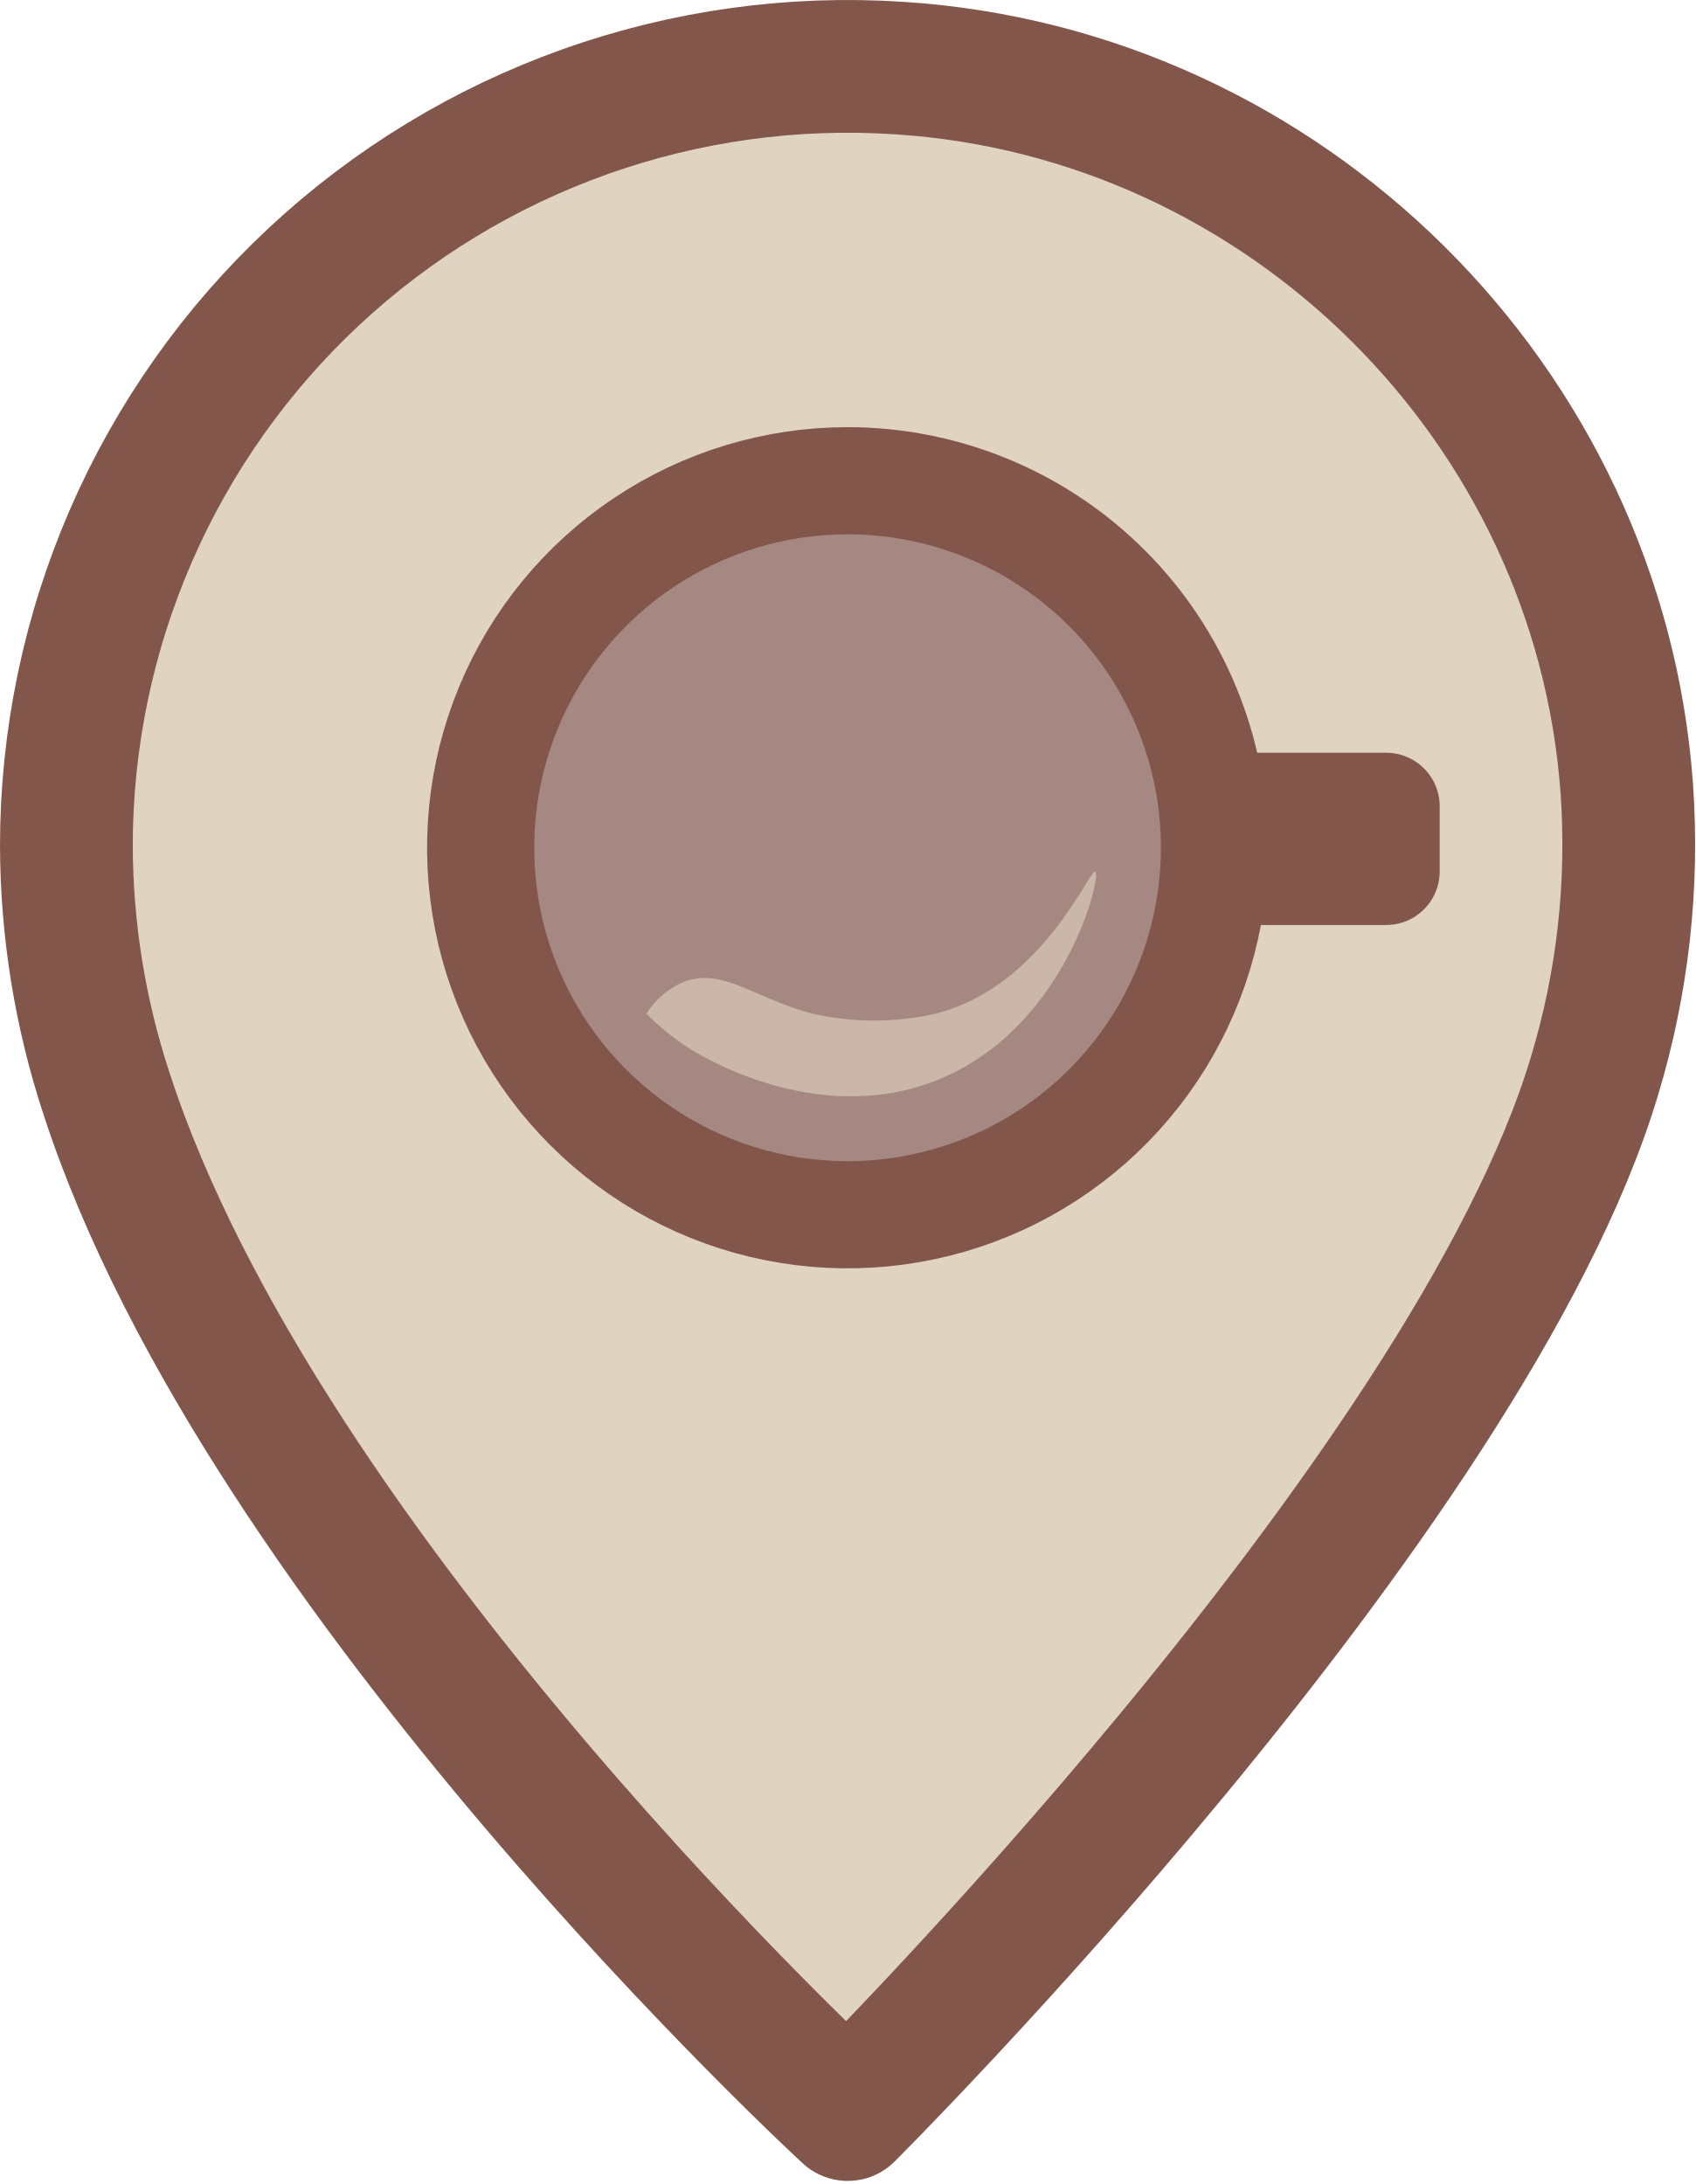
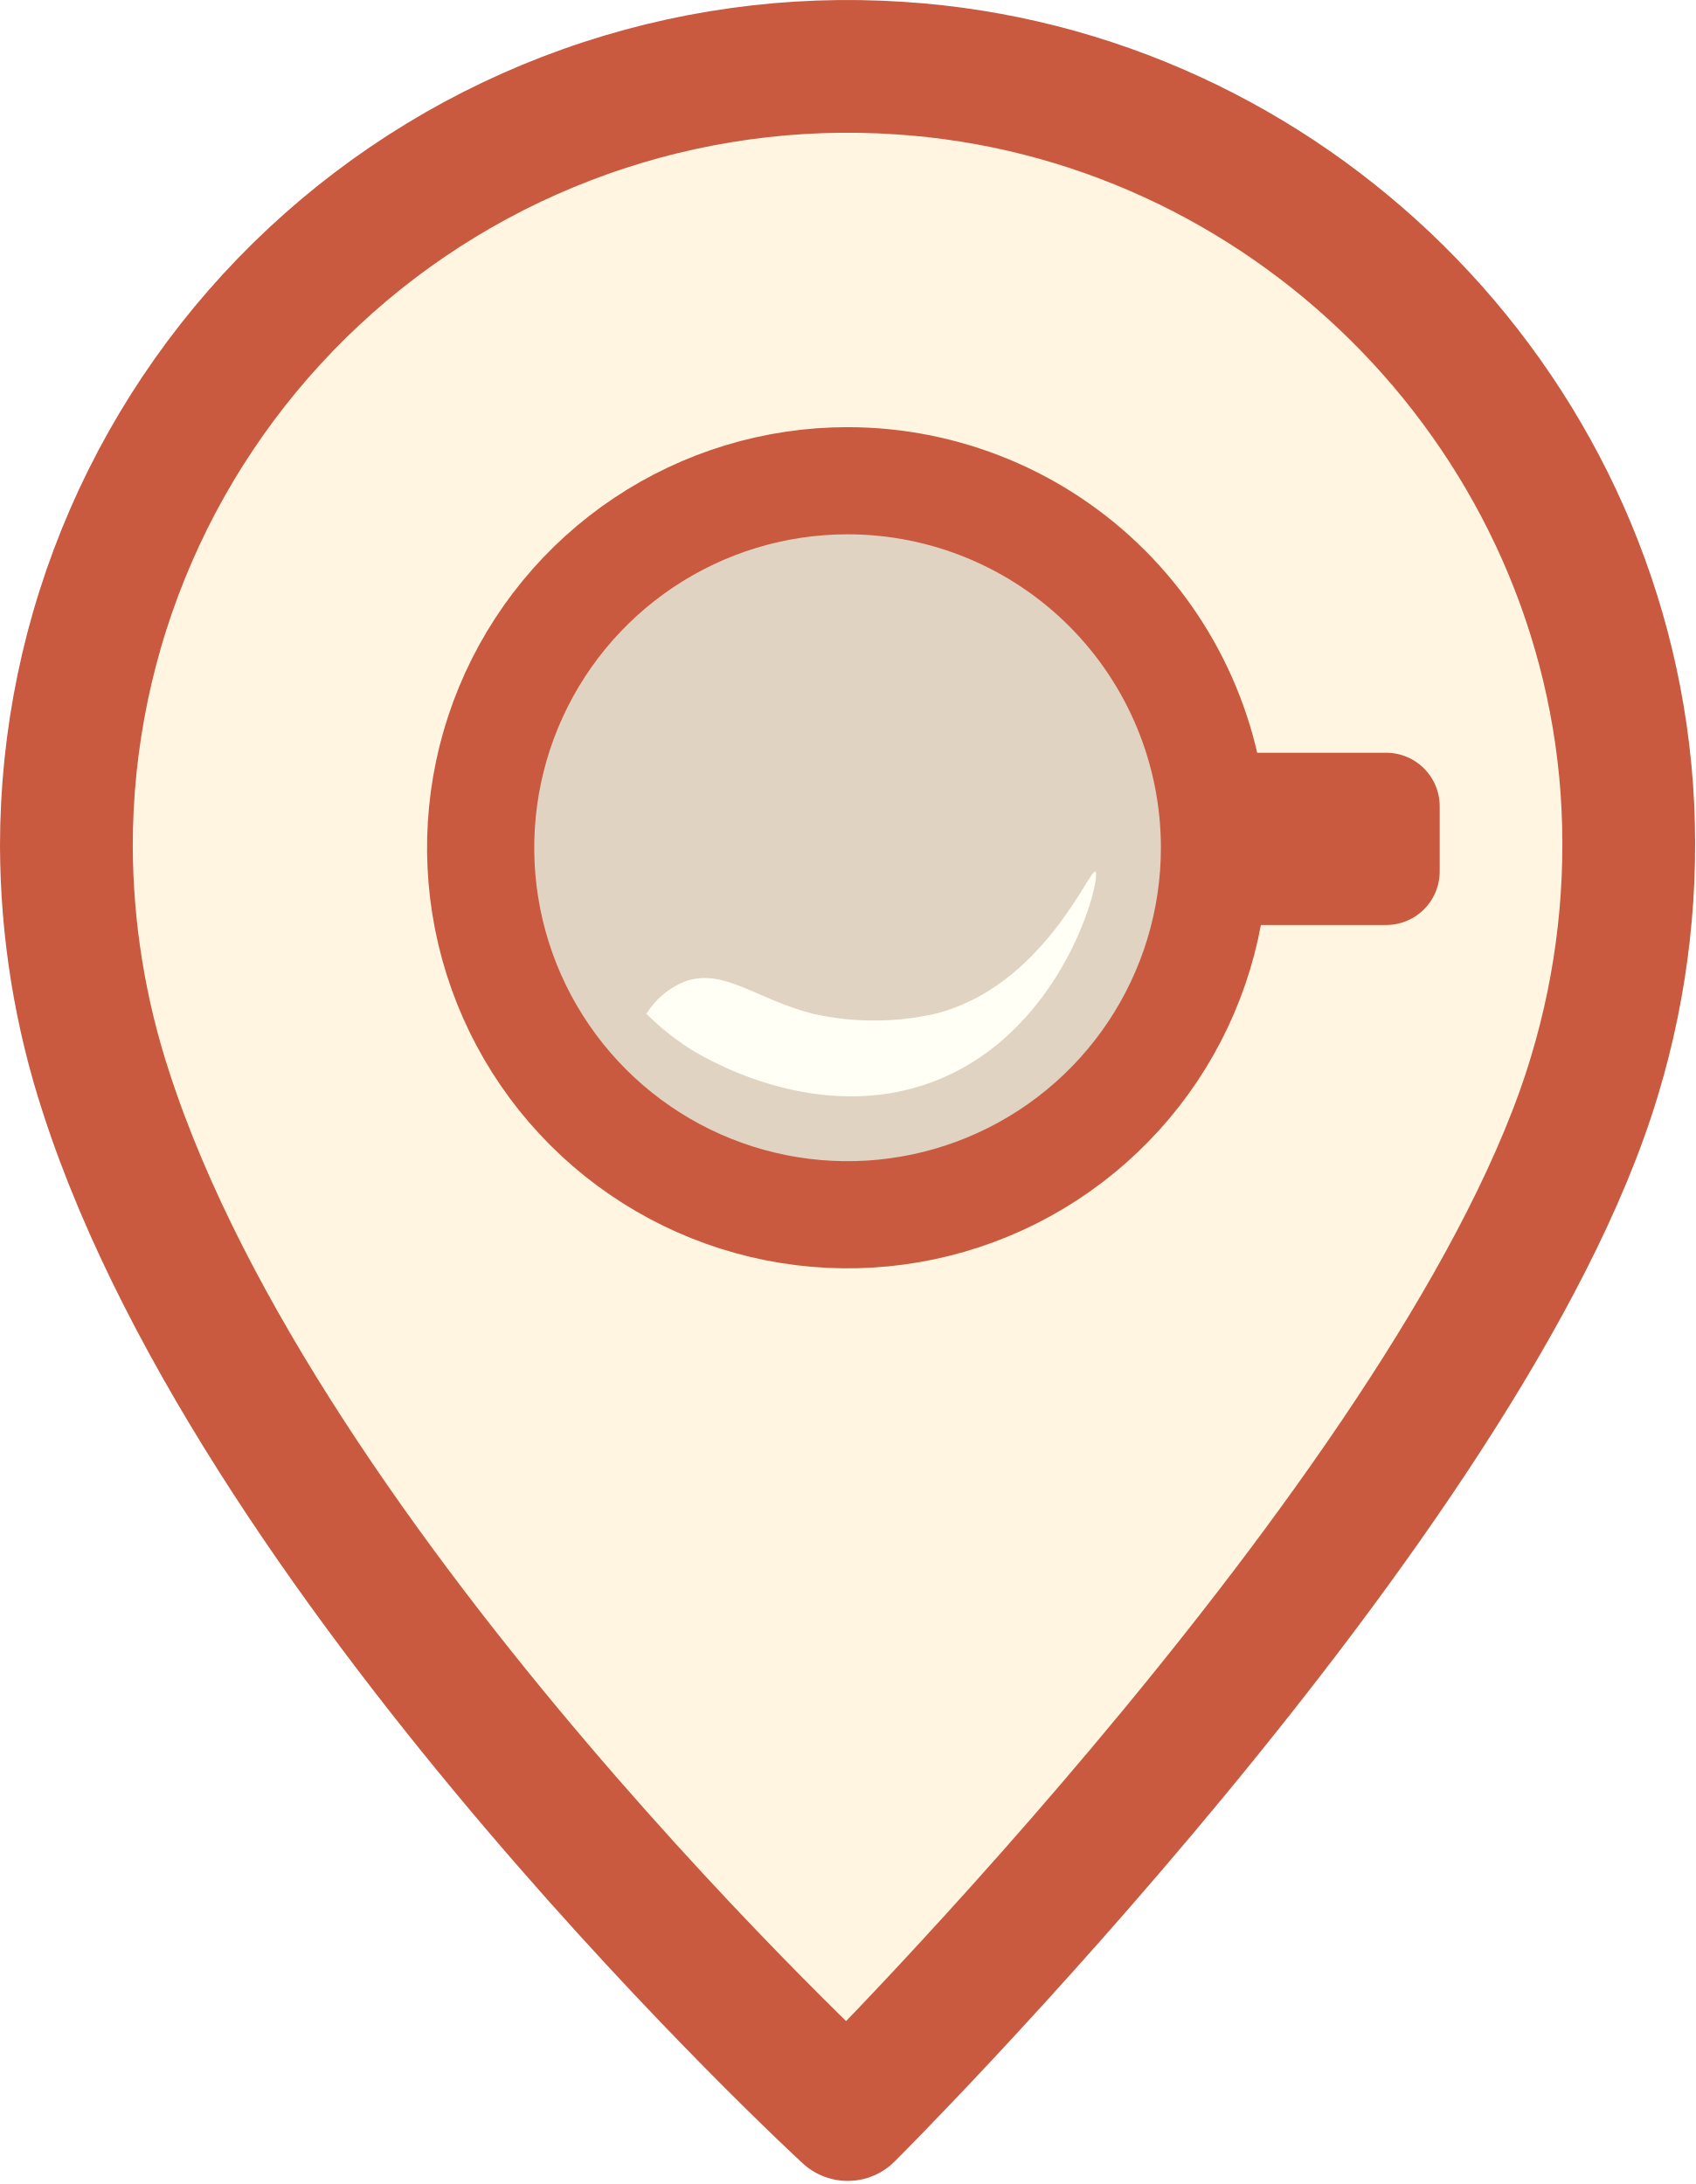
<svg xmlns="http://www.w3.org/2000/svg" width="281" height="362" viewBox="0 0 281 362" fill="none">
-   <path d="M17.618 181.163C13.279 167.948 11.046 154.135 11 140.228C11 122.534 14.64 105.029 21.695 88.797C28.749 72.565 39.068 57.952 52.011 45.864C64.954 33.775 80.246 24.468 96.94 18.52C113.634 12.573 131.373 10.11 149.059 11.286C213 15.392 264.984 66.901 269.587 130.696C270.716 146.745 268.911 162.866 264.259 178.269C243.446 247.916 140.48 350.487 140.48 350.487C140.48 350.487 43.578 261.309 17.618 181.163Z" fill="#E0D3C1" stroke="#83564B" stroke-width="22" stroke-linecap="round" stroke-linejoin="round" />
-   <path d="M138.986 194.48C169.589 194.48 194.397 169.88 194.397 139.534C194.397 109.188 169.589 84.588 138.986 84.588C108.383 84.588 83.574 109.188 83.574 139.534C83.574 169.88 108.383 194.48 138.986 194.48Z" fill="#A58881" />
-   <path d="M201.262 140.515C201.262 152.547 197.696 164.308 191.015 174.312C184.333 184.316 174.837 192.113 163.726 196.718C152.615 201.322 140.389 202.527 128.594 200.179C116.799 197.832 105.965 192.038 97.461 183.531C88.957 175.023 83.166 164.184 80.82 152.383C78.474 140.583 79.678 128.351 84.28 117.236C88.882 106.12 96.676 96.619 106.675 89.935C116.675 83.25 128.431 79.682 140.457 79.682C156.583 79.682 172.05 86.091 183.453 97.5C194.856 108.908 201.262 124.381 201.262 140.515V140.515Z" stroke="#83564B" stroke-width="17.76" stroke-linecap="round" stroke-linejoin="round" />
-   <path d="M229.703 133.647H203.224V144.44H229.703V133.647Z" fill="#83564B" stroke="#83564B" stroke-width="17.76" stroke-linecap="round" stroke-linejoin="round" />
-   <path d="M181.53 144.453C182.593 145.118 176.65 170.602 155.112 179.103C135.019 187.015 115.479 174.59 113.958 173.593C111.497 171.978 109.203 170.118 107.112 168.039C108.617 165.613 110.852 163.735 113.491 162.679C119.944 160.374 125.249 165.616 134.753 168.039C141.405 169.532 148.3 169.532 154.952 168.039C172.781 163.59 180.605 143.853 181.53 144.453Z" fill="#E0D3C1" fill-opacity="0.62" />
+   <path d="M17.618 181.163C13.279 167.948 11.046 154.135 11 140.228C11 122.534 14.64 105.029 21.695 88.797C28.749 72.565 39.068 57.952 52.011 45.864C64.954 33.775 80.246 24.468 96.94 18.52C113.634 12.573 131.373 10.11 149.059 11.286C213 15.392 264.984 66.901 269.587 130.696C270.716 146.745 268.911 162.866 264.259 178.269C243.446 247.916 140.48 350.487 140.48 350.487C140.48 350.487 43.578 261.309 17.618 181.163Z" fill="#FFF5E1" stroke="#C9593F" stroke-width="22" stroke-linecap="round" stroke-linejoin="round" />
+   <path d="M138.986 194.48C169.589 194.48 194.397 169.88 194.397 139.534C194.397 109.188 169.589 84.588 138.986 84.588C108.383 84.588 83.574 109.188 83.574 139.534C83.574 169.88 108.383 194.48 138.986 194.48Z" fill="#E0D3C1" />
+   <path d="M201.262 140.515C201.262 152.547 197.696 164.308 191.015 174.312C184.333 184.316 174.837 192.113 163.726 196.718C152.615 201.322 140.389 202.527 128.594 200.179C116.799 197.832 105.965 192.038 97.461 183.531C88.957 175.023 83.166 164.184 80.82 152.383C78.474 140.583 79.678 128.351 84.28 117.236C88.882 106.12 96.676 96.619 106.675 89.935C116.675 83.25 128.431 79.682 140.457 79.682C156.583 79.682 172.05 86.091 183.453 97.5C194.856 108.908 201.262 124.381 201.262 140.515V140.515Z" stroke="#C9593F" stroke-width="17.76" stroke-linecap="round" stroke-linejoin="round" />
+   <path d="M229.703 133.647H203.224V144.44H229.703V133.647Z" fill="#C9593F" stroke="#C9593F" stroke-width="17.76" stroke-linecap="round" stroke-linejoin="round" />
+   <path d="M181.53 144.453C182.593 145.118 176.65 170.602 155.112 179.103C135.019 187.015 115.479 174.59 113.958 173.593C111.497 171.978 109.203 170.118 107.112 168.039C108.617 165.613 110.852 163.735 113.491 162.679C119.944 160.374 125.249 165.616 134.753 168.039C141.405 169.532 148.3 169.532 154.952 168.039C172.781 163.59 180.605 143.853 181.53 144.453Z" fill="#FFFFF6" />
</svg>
